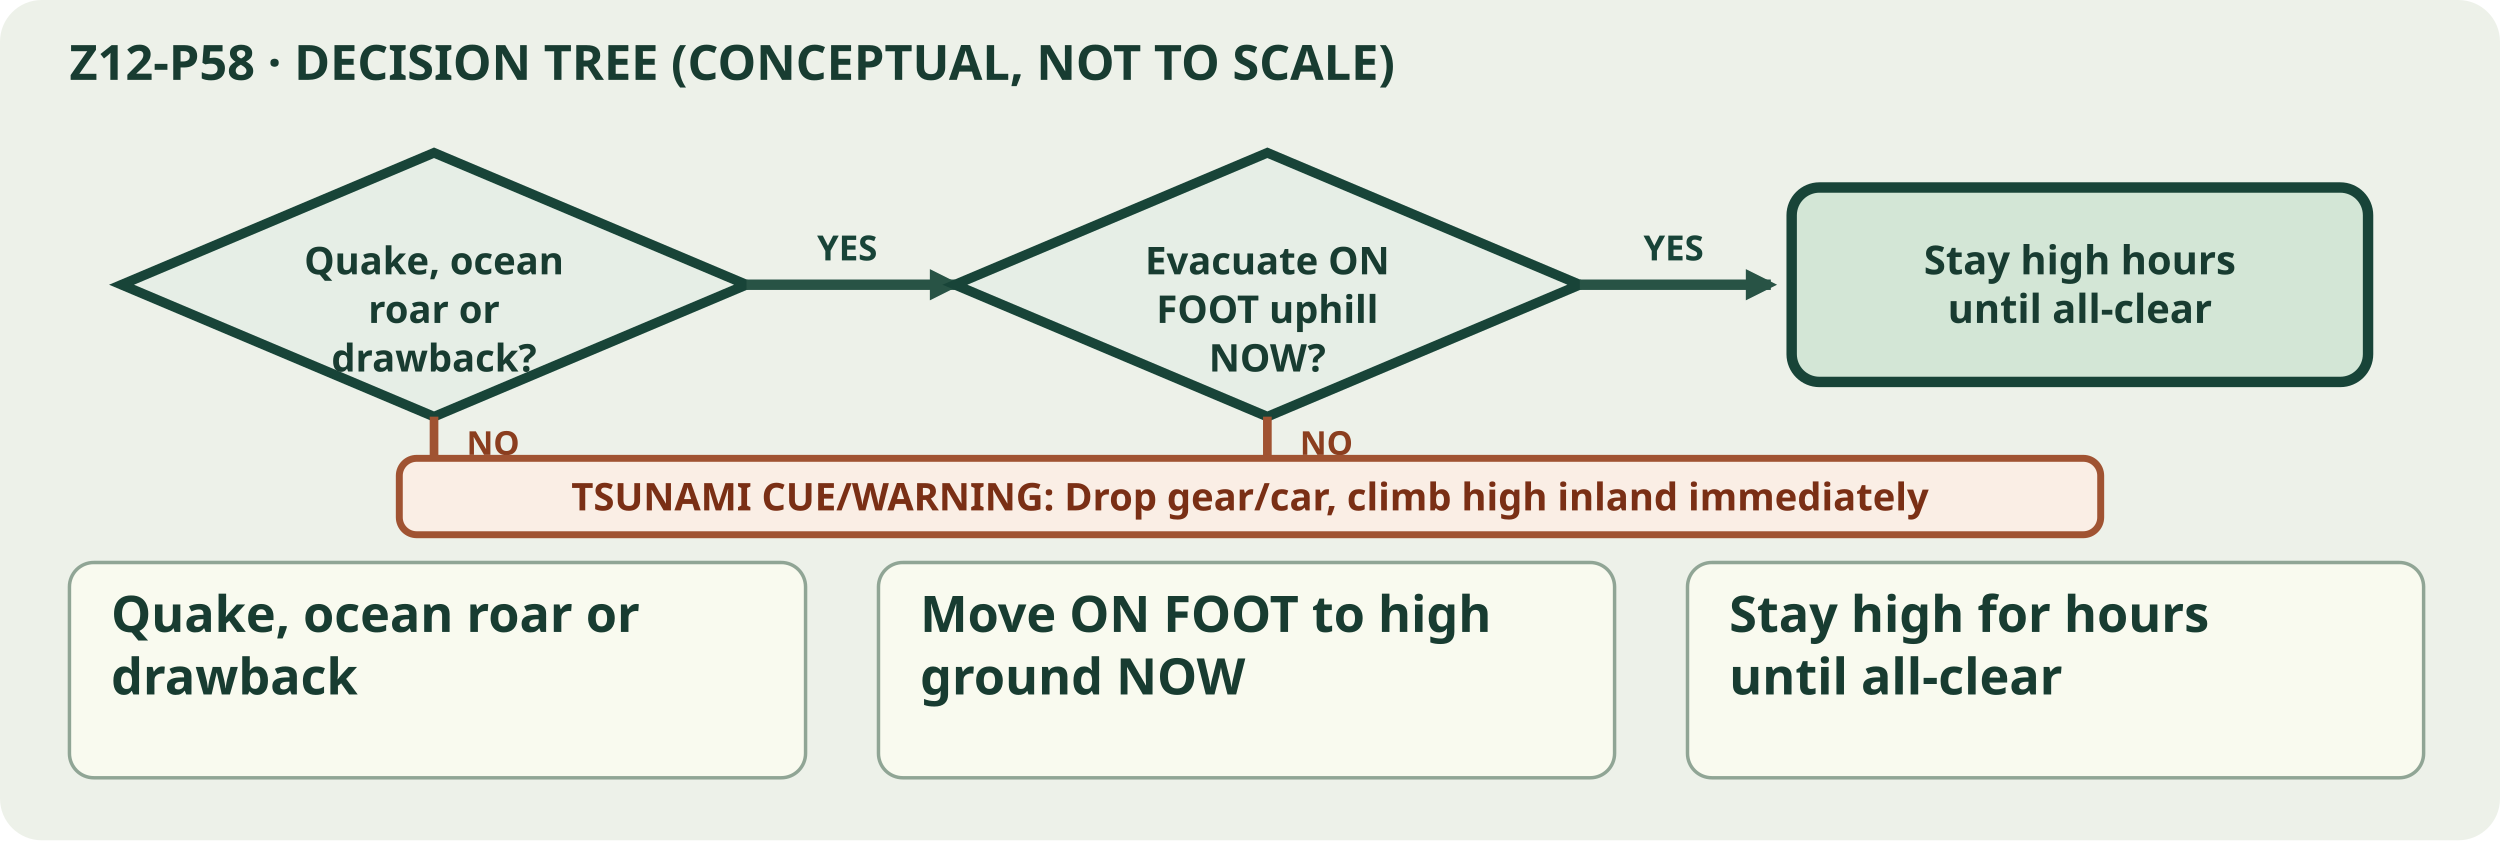
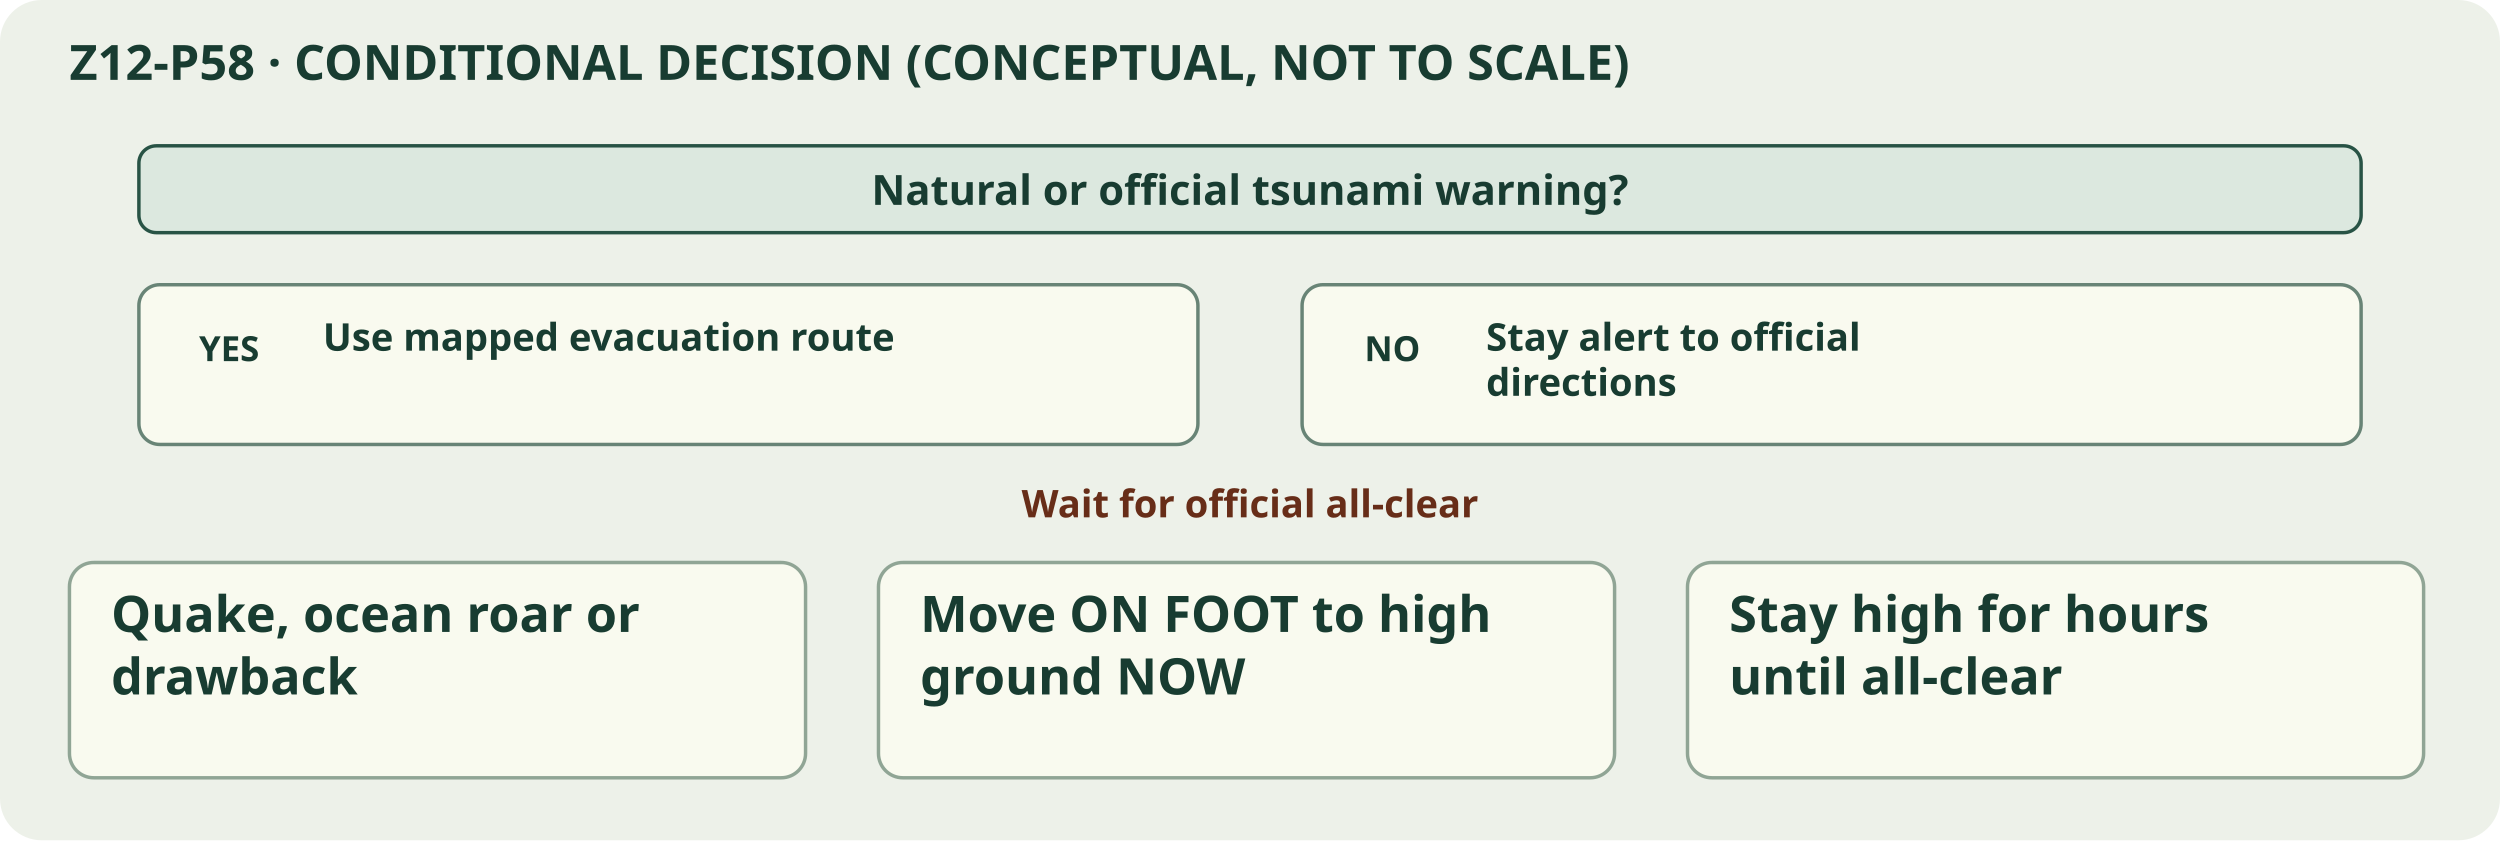
<svg xmlns="http://www.w3.org/2000/svg" viewBox="0 0 720 242" role="img" aria-labelledby="title desc">
  <defs>
    <marker id="arrow" viewBox="0 0 10 10" markerWidth="3" markerHeight="3" refX="8" refY="5" orient="auto">
      <path d="M0 0L10 5 0 10Z" fill="#285345" />
    </marker>
  </defs>
  <rect width="720" height="242" rx="12" fill="#edf1e9" />
  <g font-family="system-ui,sans-serif" font-size="14.5" font-weight="650" fill="#183c31">
-     <text x="20" y="23" font-size="14" font-weight="700" fill="#183c31" text-anchor="start">Z12-P58 · DECISION TREE (CONCEPTUAL, NOT TO SCALE)</text>
-     <g id="decision-tree-artwork">
-       <polygon points="125,44 215,82 125,120 35,82" fill="#e6eee6" stroke="#184438" stroke-width="2.8" />
-       <text x="125" y="79" font-size="11" font-weight="700" fill="#183c31" text-anchor="middle">Quake, ocean</text>
-       <text x="125" y="93" font-size="11" font-weight="700" fill="#183c31" text-anchor="middle">roar or</text>
-       <text x="125" y="107" font-size="11" font-weight="700" fill="#183c31" text-anchor="middle">drawback?</text>
-       <path d="M215 82h60" stroke="#285345" stroke-width="3" marker-end="url(#arrow)" />
-       <text x="244" y="75" font-size="10" font-weight="650" fill="#184438" text-anchor="middle">YES</text>
-       <polygon points="365,44 455,82 365,120 275,82" fill="#e6eee6" stroke="#184438" stroke-width="2.8" />
-       <text x="365" y="79" font-size="11" font-weight="700" fill="#183c31" text-anchor="middle">Evacuate ON</text>
-       <text x="365" y="93" font-size="11" font-weight="700" fill="#183c31" text-anchor="middle">FOOT uphill</text>
-       <text x="365" y="107" font-size="11" font-weight="700" fill="#183c31" text-anchor="middle">NOW?</text>
-       <path d="M455 82h55" stroke="#285345" stroke-width="3" marker-end="url(#arrow)" />
-       <text x="482" y="75" font-size="10" font-weight="650" fill="#184438" text-anchor="middle">YES</text>
-       <rect x="516" y="54" width="166" height="56" rx="8" fill="#d3e6d6" stroke="#184438" stroke-width="3" />
-       <text x="599" y="79" font-size="11.5" font-weight="700" fill="#183c31" text-anchor="middle">Stay high hours</text>
-       <text x="599" y="93" font-size="11.5" font-weight="700" fill="#183c31" text-anchor="middle">until all-clear</text>
-       <path d="M125 120v14h240v-14" fill="none" stroke="#a05332" stroke-width="2.5" />
-       <text x="142" y="131" font-size="9.5" font-weight="650" fill="#8b3e1f" text-anchor="middle">NO</text>
-       <text x="382" y="131" font-size="9.5" font-weight="650" fill="#8b3e1f" text-anchor="middle">NO</text>
-       <rect x="115" y="132" width="490" height="22" rx="5" fill="#faeee5" stroke="#a05332" stroke-width="2" />
-       <text x="360" y="147" font-size="11" font-weight="650" fill="#7a2f15" text-anchor="middle">TSUNAMI CUE/WARNING: Drop gear/car, climb high inland immediately</text>
+     <text x="20" y="23" font-size="14" font-weight="700" fill="#183c31" text-anchor="start">Z12-P58 · CONDITIONAL DECISION (CONCEPTUAL, NOT TO SCALE)</text>
+     <g id="conditional-artwork">
+       <rect x="40" y="42" width="640" height="25" rx="5" fill="#dce8df" stroke="#285345" />
+       <text x="360" y="59" font-size="12" font-weight="650" fill="#183c31" text-anchor="middle">Natural or official tsunami warning?</text>
+       <rect x="40" y="82" width="305" height="46" rx="6" fill="#f9faef" stroke="#688476" />
+       <text x="66" y="104" font-size="10" font-weight="650" fill="#183c31" text-anchor="middle">YES</text>
+       <text x="93" y="101" font-size="11" font-weight="650" fill="#183c31" text-anchor="start">Use mapped evacuation route</text>
+       <rect x="375" y="82" width="305" height="46" rx="6" fill="#f9faef" stroke="#688476" />
+       <text x="401" y="104" font-size="10" font-weight="650" fill="#183c31" text-anchor="middle">NO</text>
+       <text x="428" y="101" font-size="11" font-weight="650" fill="#183c31" text-anchor="start">Stay alert to official</text>
+       <text x="428" y="114" font-size="11" font-weight="650" fill="#183c31" text-anchor="start">directions</text>
+       <text x="360" y="149" font-size="11" font-weight="650" fill="#672d18" text-anchor="middle">Wait for official all-clear</text>
    </g>
    <g id="stage-panels">
      <rect x="20" y="162" width="212" height="62" rx="7" fill="#f9faef" stroke="#90a595" />
      <text x="32" y="182" font-size="14.5" font-weight="650" fill="#183c31" text-anchor="start">Quake, ocean roar or</text>
      <text x="32" y="200" font-size="14.5" font-weight="650" fill="#183c31" text-anchor="start">drawback</text>
      <rect x="253" y="162" width="212" height="62" rx="7" fill="#f9faef" stroke="#90a595" />
      <text x="265" y="182" font-size="14.5" font-weight="650" fill="#183c31" text-anchor="start">Move ON FOOT to high</text>
      <text x="265" y="200" font-size="14.5" font-weight="650" fill="#183c31" text-anchor="start">ground NOW</text>
      <rect x="486" y="162" width="212" height="62" rx="7" fill="#f9faef" stroke="#90a595" />
      <text x="498" y="182" font-size="14.5" font-weight="650" fill="#183c31" text-anchor="start">Stay high for hours</text>
      <text x="498" y="200" font-size="14.5" font-weight="650" fill="#183c31" text-anchor="start">until all-clear</text>
    </g>
  </g>
</svg>
